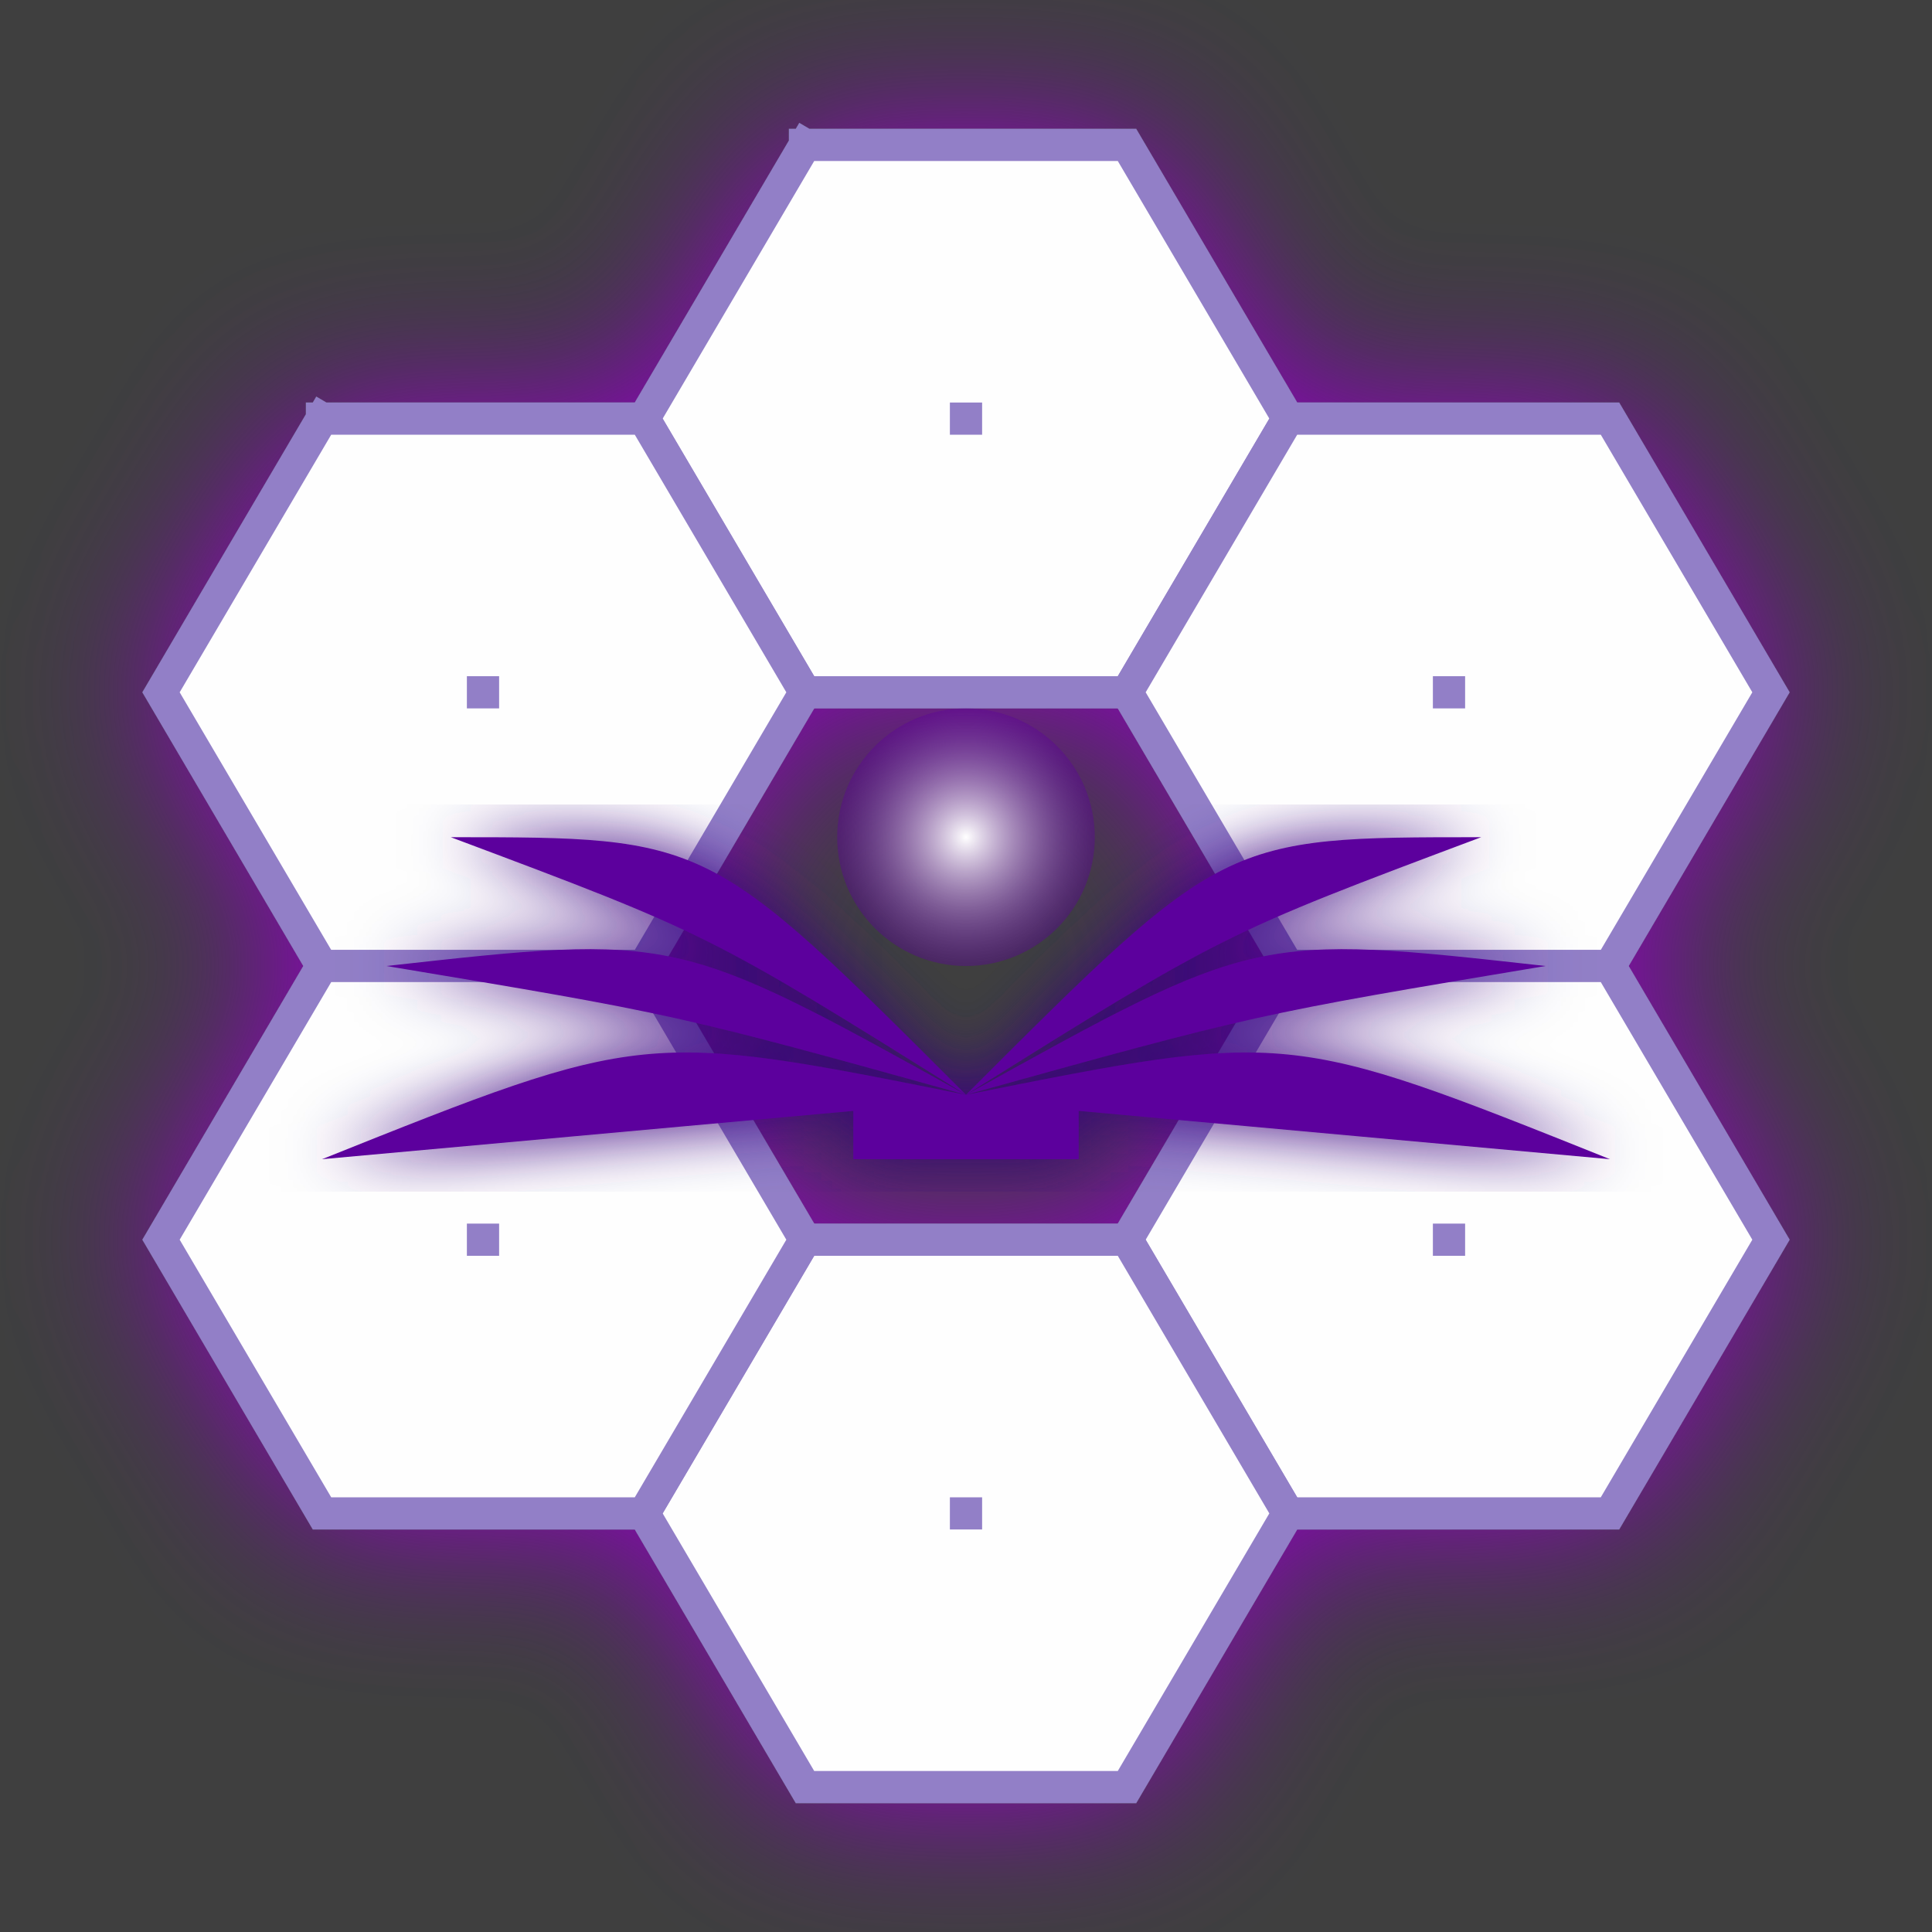
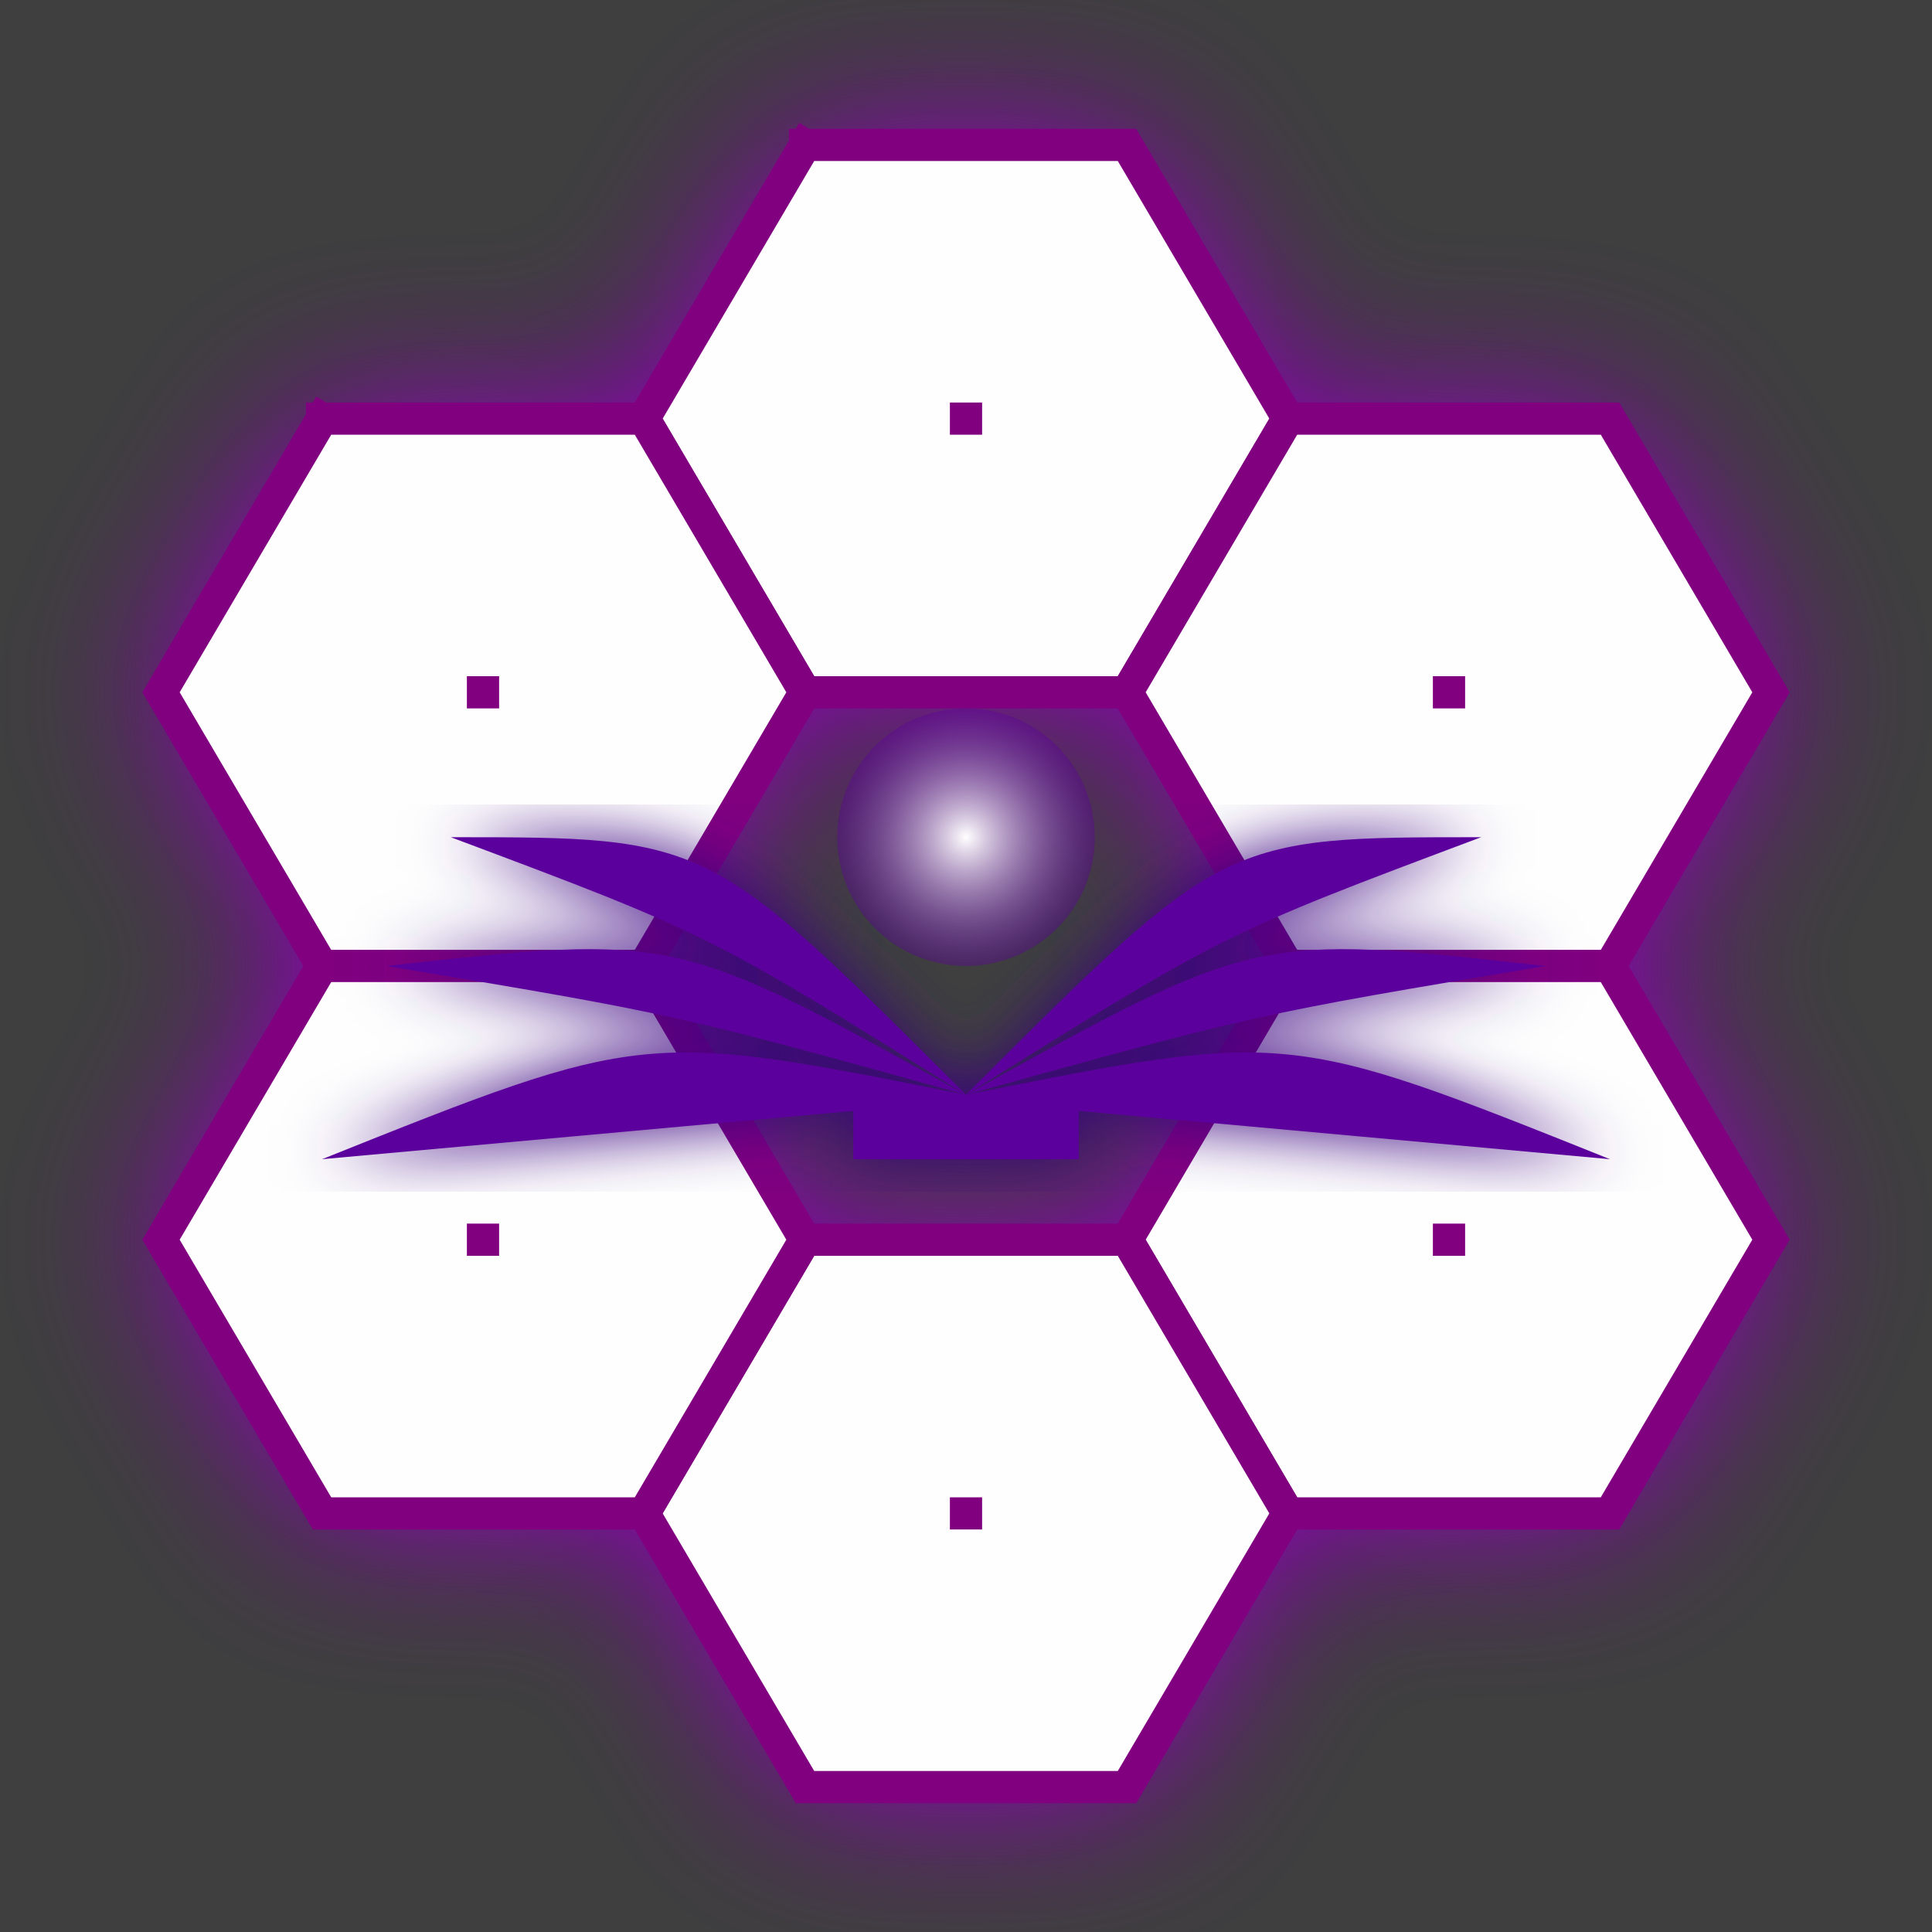
<svg xmlns="http://www.w3.org/2000/svg" width="120" height="120" viewBox="0 0 120 120">
  <g id="group-back">
    <rect id="back-global" x="0" y="0" width="100%" height="100%" fill="#3f3f3f" stroke="none" />
  </g>
-   <g id="group-hive" stroke-linecap="square" stroke-miterlimit="100" stroke="#927FC7" stroke-width="2" fill="#fefefe" filter="url(#filter-light)">
+   <g id="group-hive" stroke-linecap="square" stroke-miterlimit="100" stroke="Purple" stroke-width="2" fill="#fefefe" filter="url(#filter-light)">
    <path id="hive-t" d="M60,60 m-10,-17 l20,0 l10,17 l-10,17 l-20,0 l-10,-17 l10,-17" transform="translate(0,-34)" />
    <path id="hive-rt" d="M60,60 m-10,-17 l20,0 l10,17 l-10,17 l-20,0 l-10,-17 l10,-17" transform="translate(30,-17)" />
    <path id="hive-rb" d="M60,60 m-10,-17 l20,0 l10,17 l-10,17 l-20,0 l-10,-17 l10,-17" transform="translate(30,17)" />
    <path id="hive-b" d="M60,60 m-10,-17 l20,0 l10,17 l-10,17 l-20,0 l-10,-17 l10,-17" transform="translate(0,34)" />
    <path id="hive-lt" d="M60,60 m-10,-17 l20,0 l10,17 l-10,17 l-20,0 l-10,-17 l10,-17" transform="translate(-30,-17)" />
    <path id="hive-lb" d="M60,60 m-10,-17 l20,0 l10,17 l-10,17 l-20,0 l-10,-17 l10,-17" transform="translate(-30,17)" />
  </g>
  <g id="group-book" stroke-linecap="square" stroke-miterlimit="100" stroke="none" stroke-width="0">
    <path id="book-body" d="M60,60           m-40,12 l33,-3 l0,3 l14,0 l0,-3 l33,3           c-20,-8,-20,-8,-40,-4           m-40,4 c20,-8,20,-8,40,-4           c18,-10,18,-10,36,-8 c-18,3,-18,3,-36,8           c16,-16,16,-16,32,-16 c-16,6,-16,6,-32,16           c-18,-10,-18,-10,-36,-8 c18,3,18,3,36,8           c-16,-16,-16,-16,-32,-16 c16,6,16,6,32,16           " fill="#5C009D" filter="url(#filter-soul)" />
    <circle id="book-magic" cx="60" cy="52" r="8" fill="url(#grad-hole)" />
  </g>
  <defs>
    <filter id="filter-light">
      <feColorMatrix result="colorOut" in="SourceGraphic" values="0.361 0 0 0 0                              0 0 0 0 0                              0 0 0.616 0 0                              0 0 0 1 0" />
      <feGaussianBlur result="blurOut" in="colorOut" stdDeviation="5" />
      <feBlend in="SourceGraphic" in2="blurOut" mode="normal" />
    </filter>
    <filter id="filter-soul">
      <feColorMatrix result="colorOut" in="SourceGraphic" values="0.361 0 0 0 0                              0 0 0 0 0                              0 0 0.616 0 0                              0 0 0 1 0" />
      <feGaussianBlur result="blurOut" in="colorOut" stdDeviation="2" />
      <feBlend in="SourceGraphic" in2="blurOut" mode="normal" />
    </filter>
    <radialGradient id="grad-hole" fx="50%" fy="50%">
      <stop offset="0%" style="stop-color:#ffffff;stop-opacity:1" />
      <stop offset="100%" style="stop-color:#5C009D;stop-opacity:0.382" />
    </radialGradient>
  </defs>
</svg>
